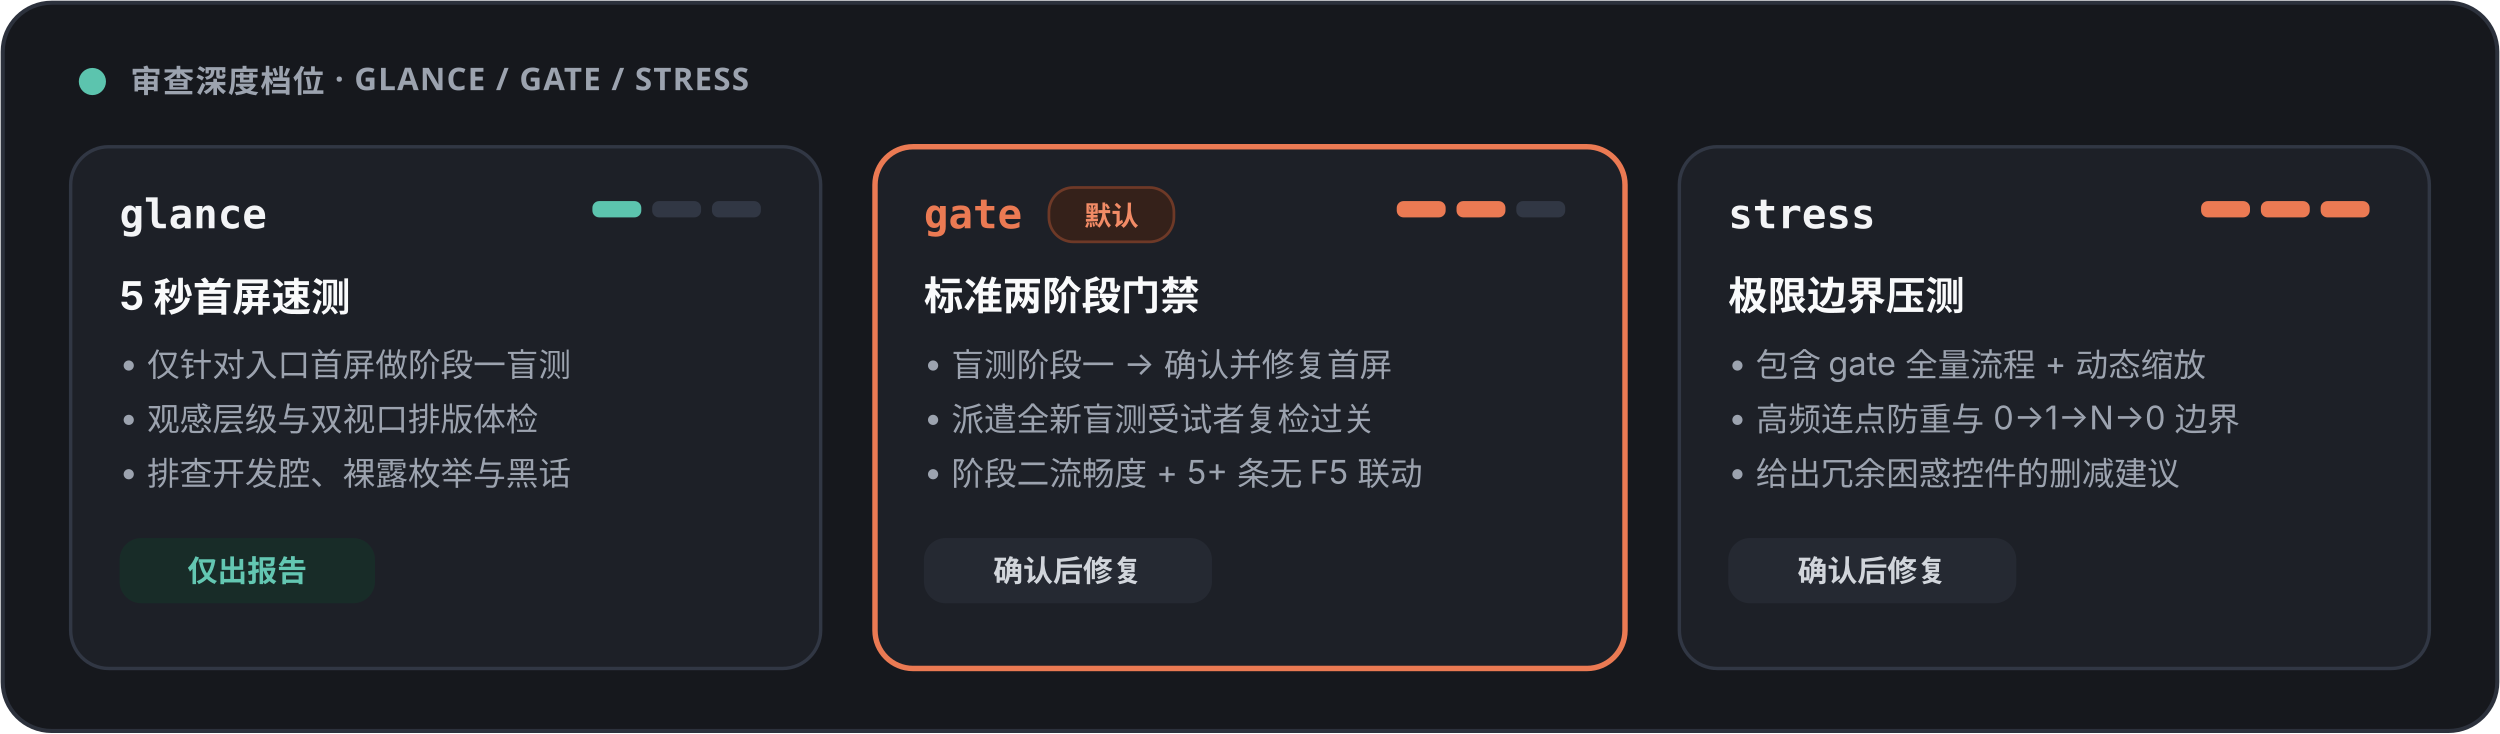
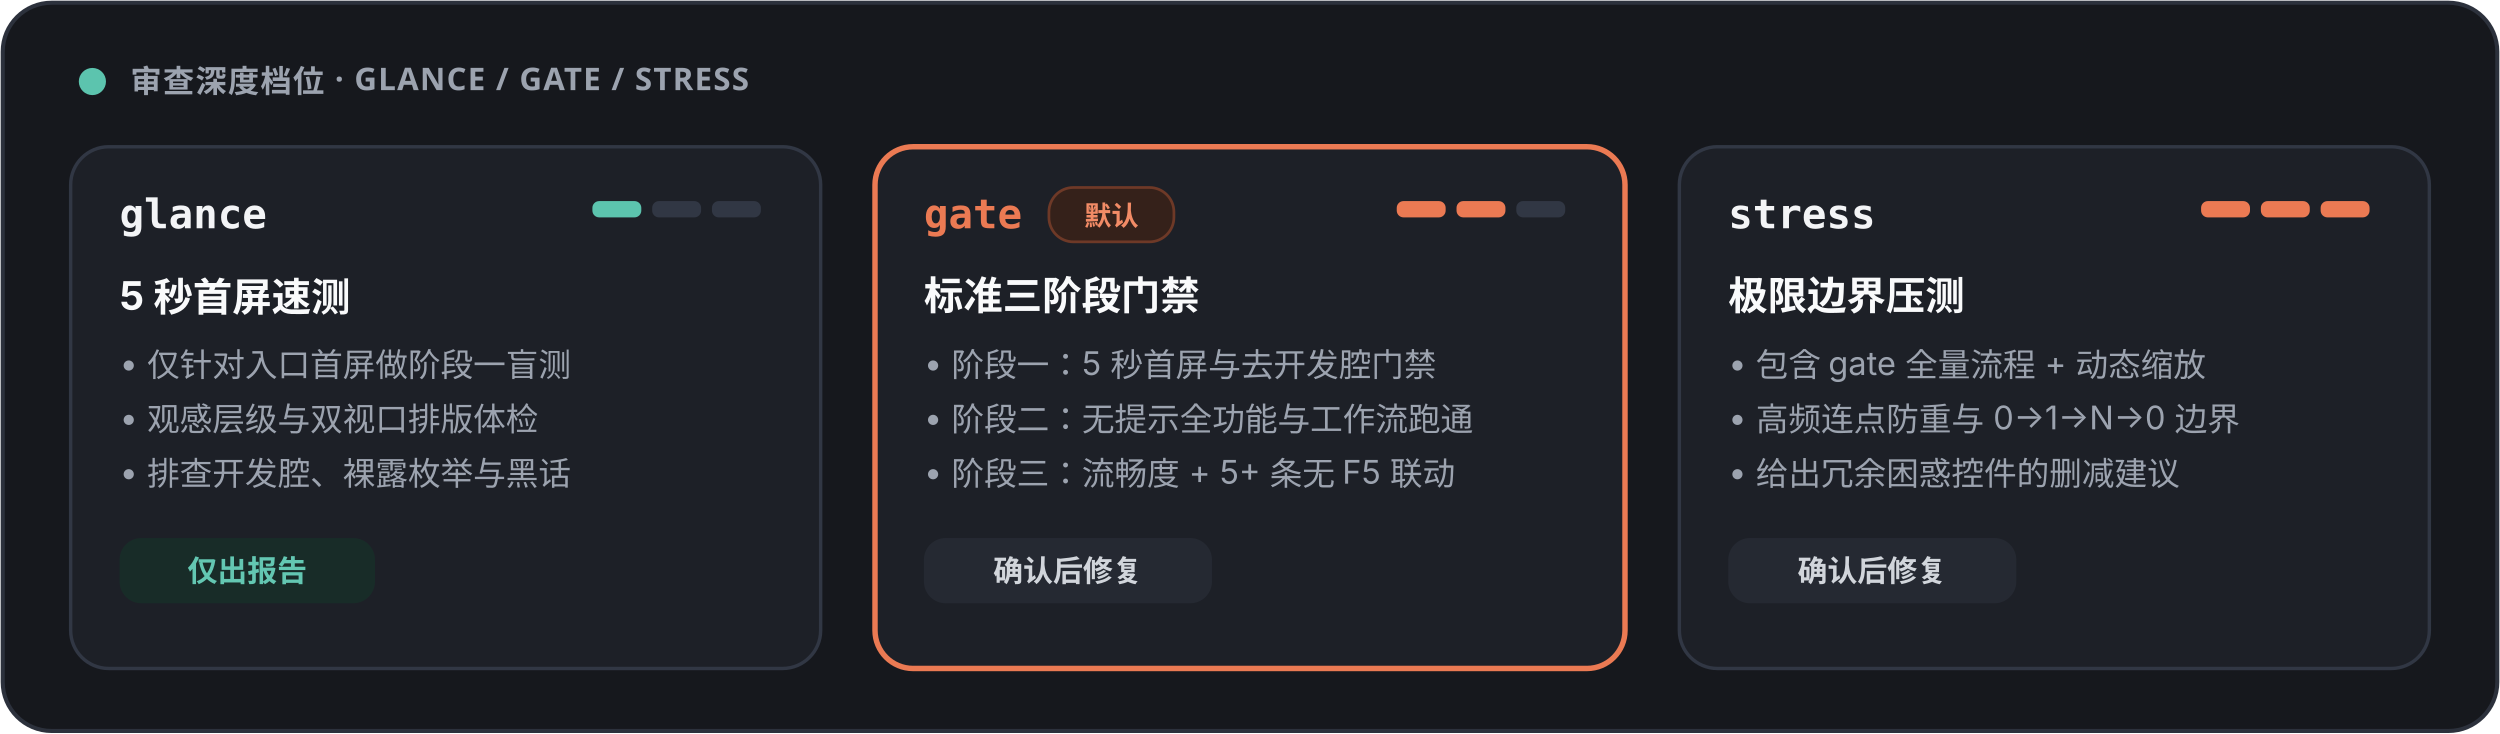
<svg xmlns="http://www.w3.org/2000/svg" viewBox="0 0 920 270" width="920" height="270" role="img" aria-label="UserSpec 审查深度档位：glance、gate、stress（深色）">
  <defs>
    <style>
      .outer { fill: #16181d; stroke: #2c313c; stroke-width: 1.5; rx: 18; }
      .card { fill: #1d2027; stroke: #313744; stroke-width: 1.25; rx: 14; }
      .card-default { fill: #1d2027; stroke: #eb7a53; stroke-width: 2; rx: 14; }
      .eyebrow { font-family: "PingFang SC", "Microsoft YaHei", ui-monospace, sans-serif; font-size: 11.5px; font-weight: 700; fill: #9ca3af; letter-spacing: 0.04em; }
      .mode-tag { font-family: ui-monospace, SFMono-Regular, Menlo, Consolas, monospace; font-size: 15px; font-weight: 800; fill: #f3f4f6; }
      .mode-tag-accent { font-family: ui-monospace, SFMono-Regular, Menlo, Consolas, monospace; font-size: 15px; font-weight: 800; fill: #eb7a53; }
      .title { font-family: "PingFang SC", "Microsoft YaHei", -apple-system, sans-serif; font-size: 14.5px; font-weight: 700; fill: #f9fafb; }
      .body { font-family: "PingFang SC", "Microsoft YaHei", -apple-system, sans-serif; font-size: 12px; fill: #9ca3af; }
      .pill-default { fill: #35211a; stroke: #6e3927; stroke-width: 1; rx: 9; }
      .pill-default-txt { font-family: "PingFang SC", "Microsoft YaHei", sans-serif; font-size: 10px; font-weight: 700; fill: #f28b66; }
      .pill-foot { fill: #252932; rx: 8; }
      .pill-foot-sage { fill: #182c28; rx: 8; }
      .foot-txt { font-family: "PingFang SC", "Microsoft YaHei", sans-serif; font-size: 11px; font-weight: 700; fill: #d1d5db; }
      .foot-txt-sage { font-family: "PingFang SC", "Microsoft YaHei", sans-serif; font-size: 11px; font-weight: 700; fill: #63c7b2; }
      .dot-sage { fill: #5cc4ae; rx: 2.5; }
      .dot-accent { fill: #eb7a53; rx: 2.5; }
      .dot-off { fill: #313744; rx: 2.5; }
    </style>
  </defs>
  <rect class="outer" x="1" y="1" width="918" height="268" />
  <circle cx="34" cy="30" r="5" fill="#5cc4ae" />
  <text class="eyebrow" x="48" y="34">审查深度档位 · GLANCE / GATE / STRESS</text>
  <rect class="card" x="26" y="54" width="276" height="192" />
  <text class="mode-tag" x="44" y="84">glance</text>
  <rect class="dot-sage" x="218" y="74" width="18" height="6" />
  <rect class="dot-off" x="240" y="74" width="18" height="6" />
  <rect class="dot-off" x="262" y="74" width="18" height="6" />
  <text class="title" x="44" y="114">5 秒首屏速测</text>
  <text class="body" x="44" y="138">• 仅针对入口首屏做阶段一盲测</text>
  <text class="body" x="44" y="158">• 观感层级与双视口排版体检</text>
  <text class="body" x="44" y="178">• 排查开发腔、裸露枚举与黑话</text>
  <rect class="pill-foot-sage" x="44" y="198" width="94" height="24" />
  <text class="foot-txt-sage" x="91" y="214" text-anchor="middle">仅出报告</text>
  <rect class="card-default" x="322" y="54" width="276" height="192" />
  <text class="mode-tag-accent" x="340" y="84">gate</text>
  <rect class="pill-default" x="386" y="69" width="46" height="20" />
  <text class="pill-default-txt" x="409" y="83" text-anchor="middle">默认</text>
  <rect class="dot-accent" x="514" y="74" width="18" height="6" />
  <rect class="dot-accent" x="536" y="74" width="18" height="6" />
  <rect class="dot-off" x="558" y="74" width="18" height="6" />
-   <text class="title" x="340" y="114">标准两阶段门禁</text>
-   <text class="body" x="340" y="138">• 盲测阶段一 → 确认并修复首屏</text>
-   <text class="body" x="340" y="158">• 派遣全新盲测受试者复检过关</text>
-   <text class="body" x="340" y="178">• 阶段二流畅度 + 5+ 条无 F5 联动</text>
+   <text class="title" x="340" y="114">标准三阶段门禁</text>
+   <text class="body" x="340" y="138">• 阶段一：5 秒首屏与去开发腔门禁</text>
+   <text class="body" x="340" y="158">• 阶段二：无提示全功能与工作流跑通</text>
+   <text class="body" x="340" y="178">• 阶段三：流畅度 + 5+ 条无 F5 联动</text>
  <rect class="pill-foot" x="340" y="198" width="106" height="24" />
  <text class="foot-txt" x="393" y="214" text-anchor="middle">确认后修复</text>
  <rect class="card" x="618" y="54" width="276" height="192" />
  <text class="mode-tag" x="636" y="84">stress</text>
  <rect class="dot-accent" x="810" y="74" width="18" height="6" />
  <rect class="dot-accent" x="832" y="74" width="18" height="6" />
  <rect class="dot-accent" x="854" y="74" width="18" height="6" />
  <text class="title" x="636" y="114">极限边界压测</text>
  <text class="body" x="636" y="138">• 包含 gate 全量流程 + 动态缩放</text>
  <text class="body" x="636" y="158">• 高频连点防重与 0→1→N→0 边界</text>
  <text class="body" x="636" y="178">• 给出冗余困惑控件的删减建议</text>
  <rect class="pill-foot" x="636" y="198" width="106" height="24" />
  <text class="foot-txt" x="689" y="214" text-anchor="middle">确认后修复</text>
</svg>
